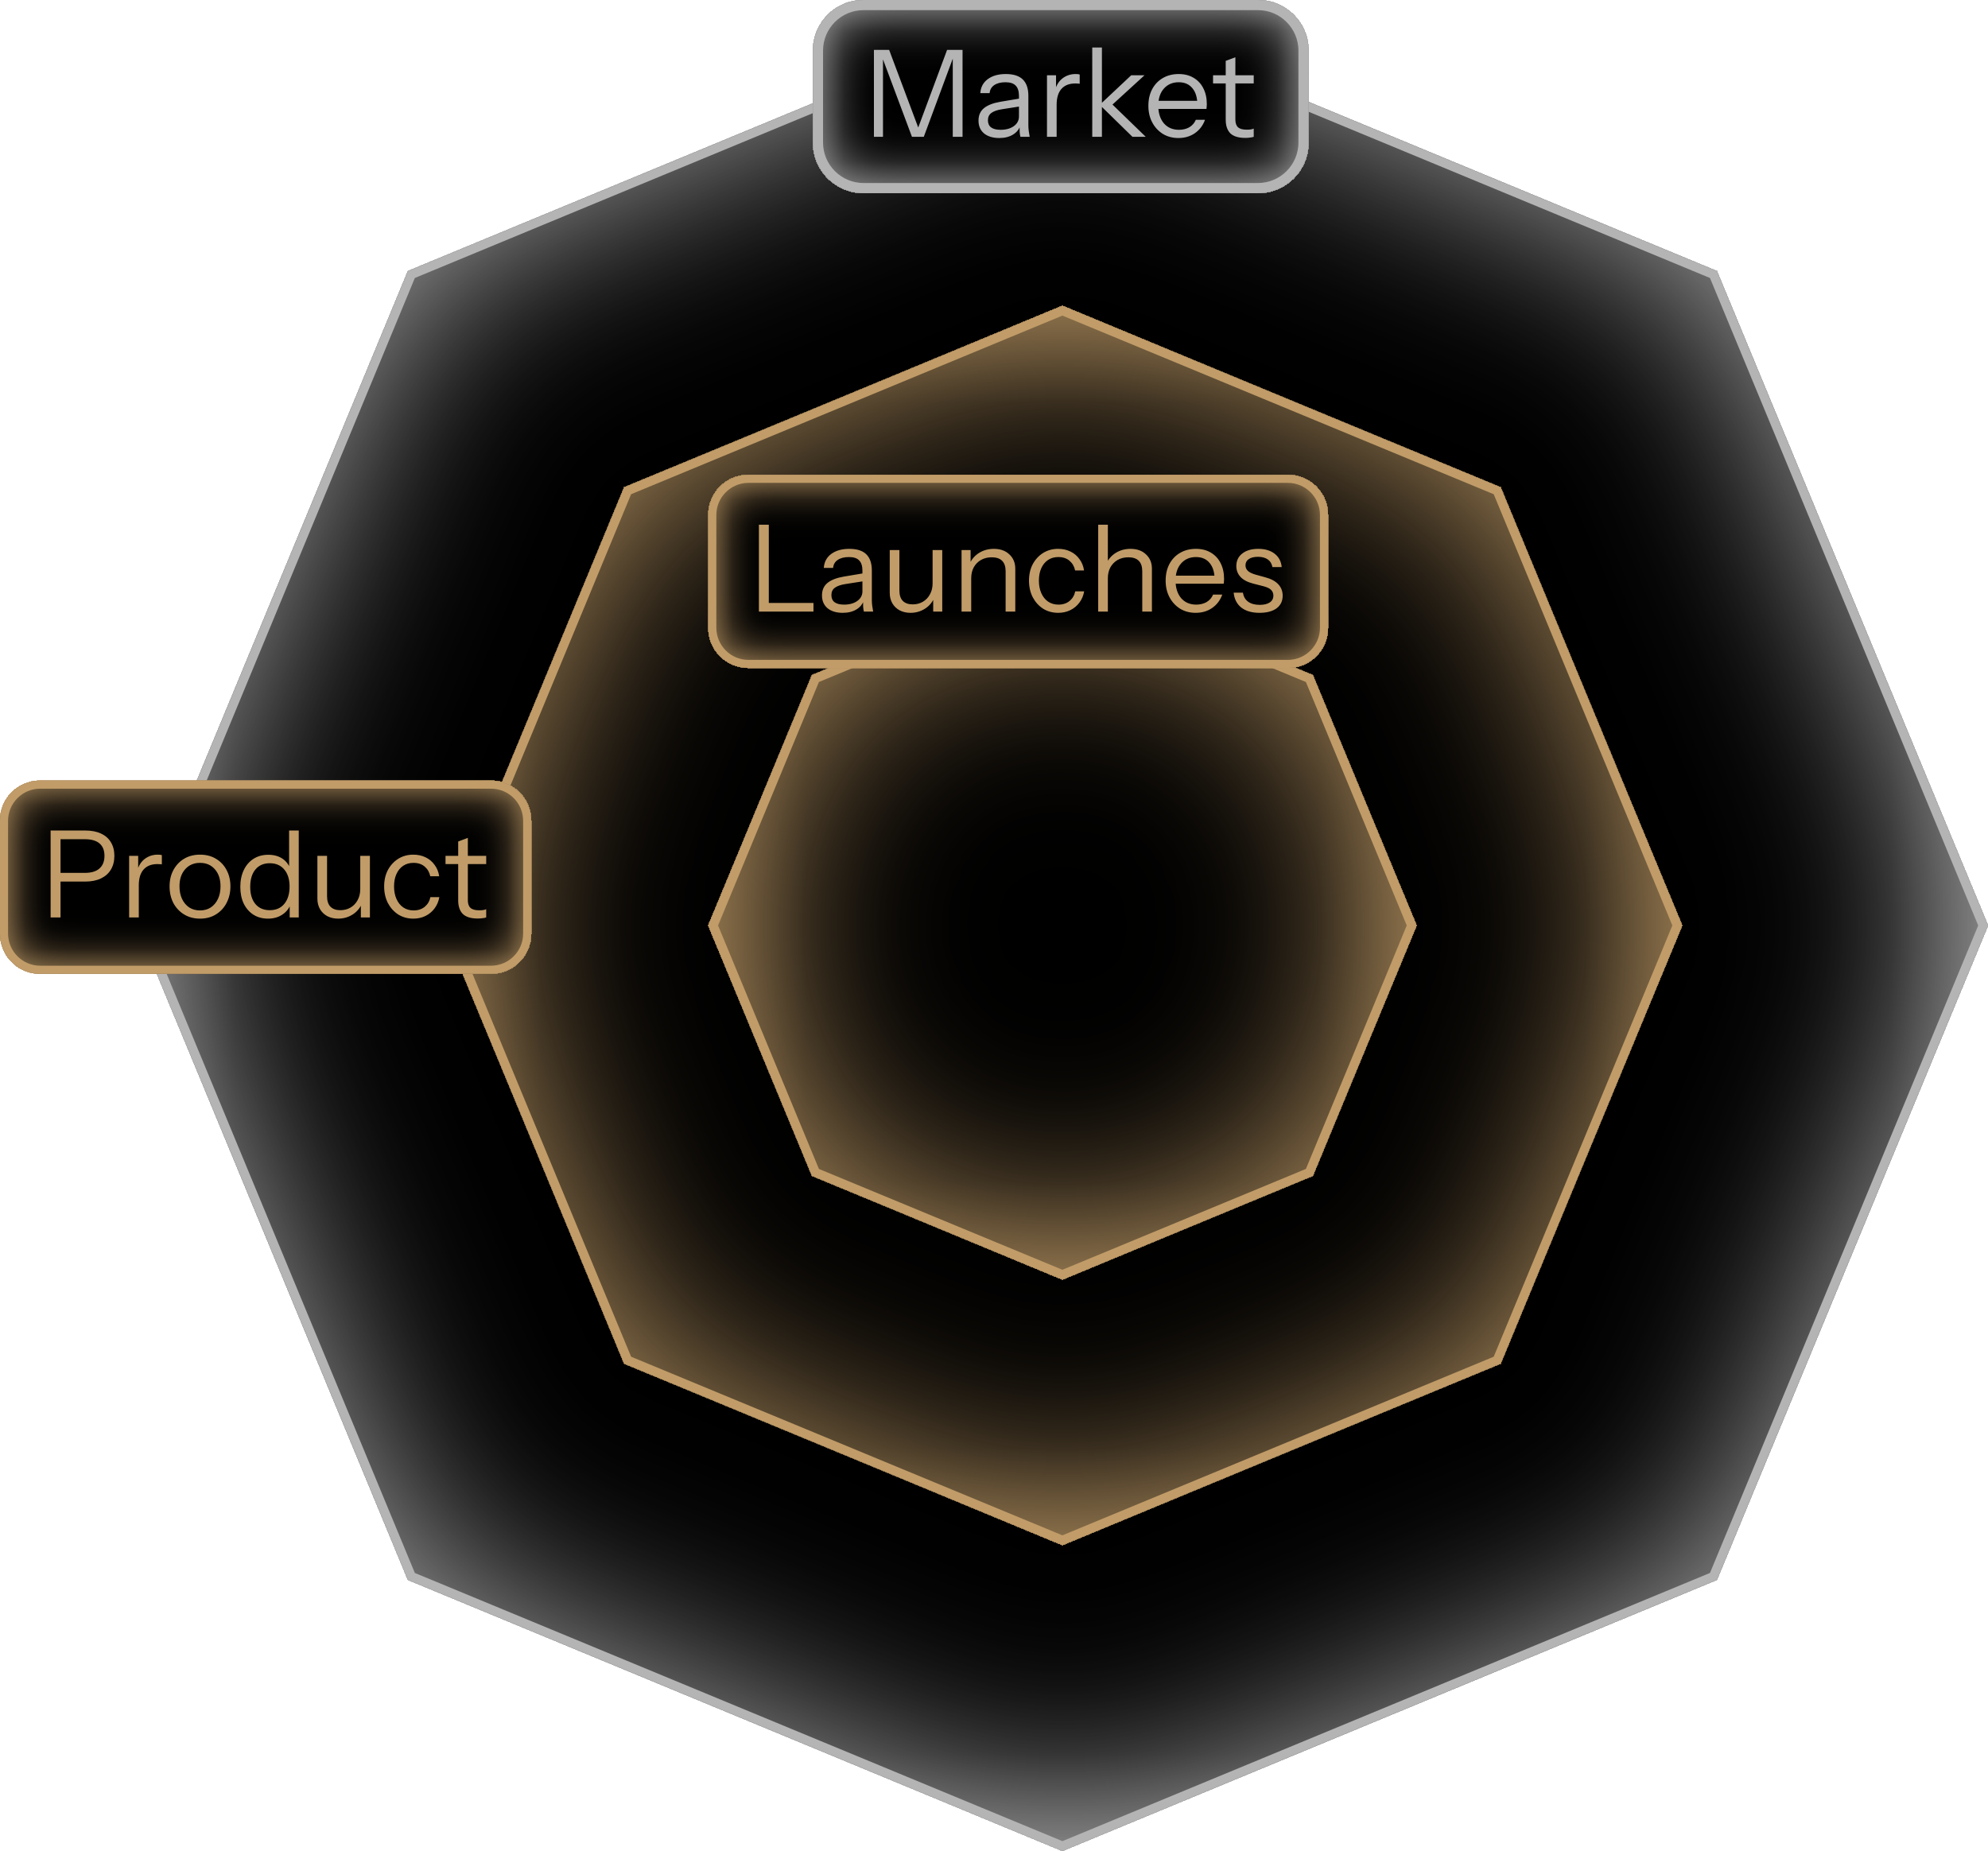
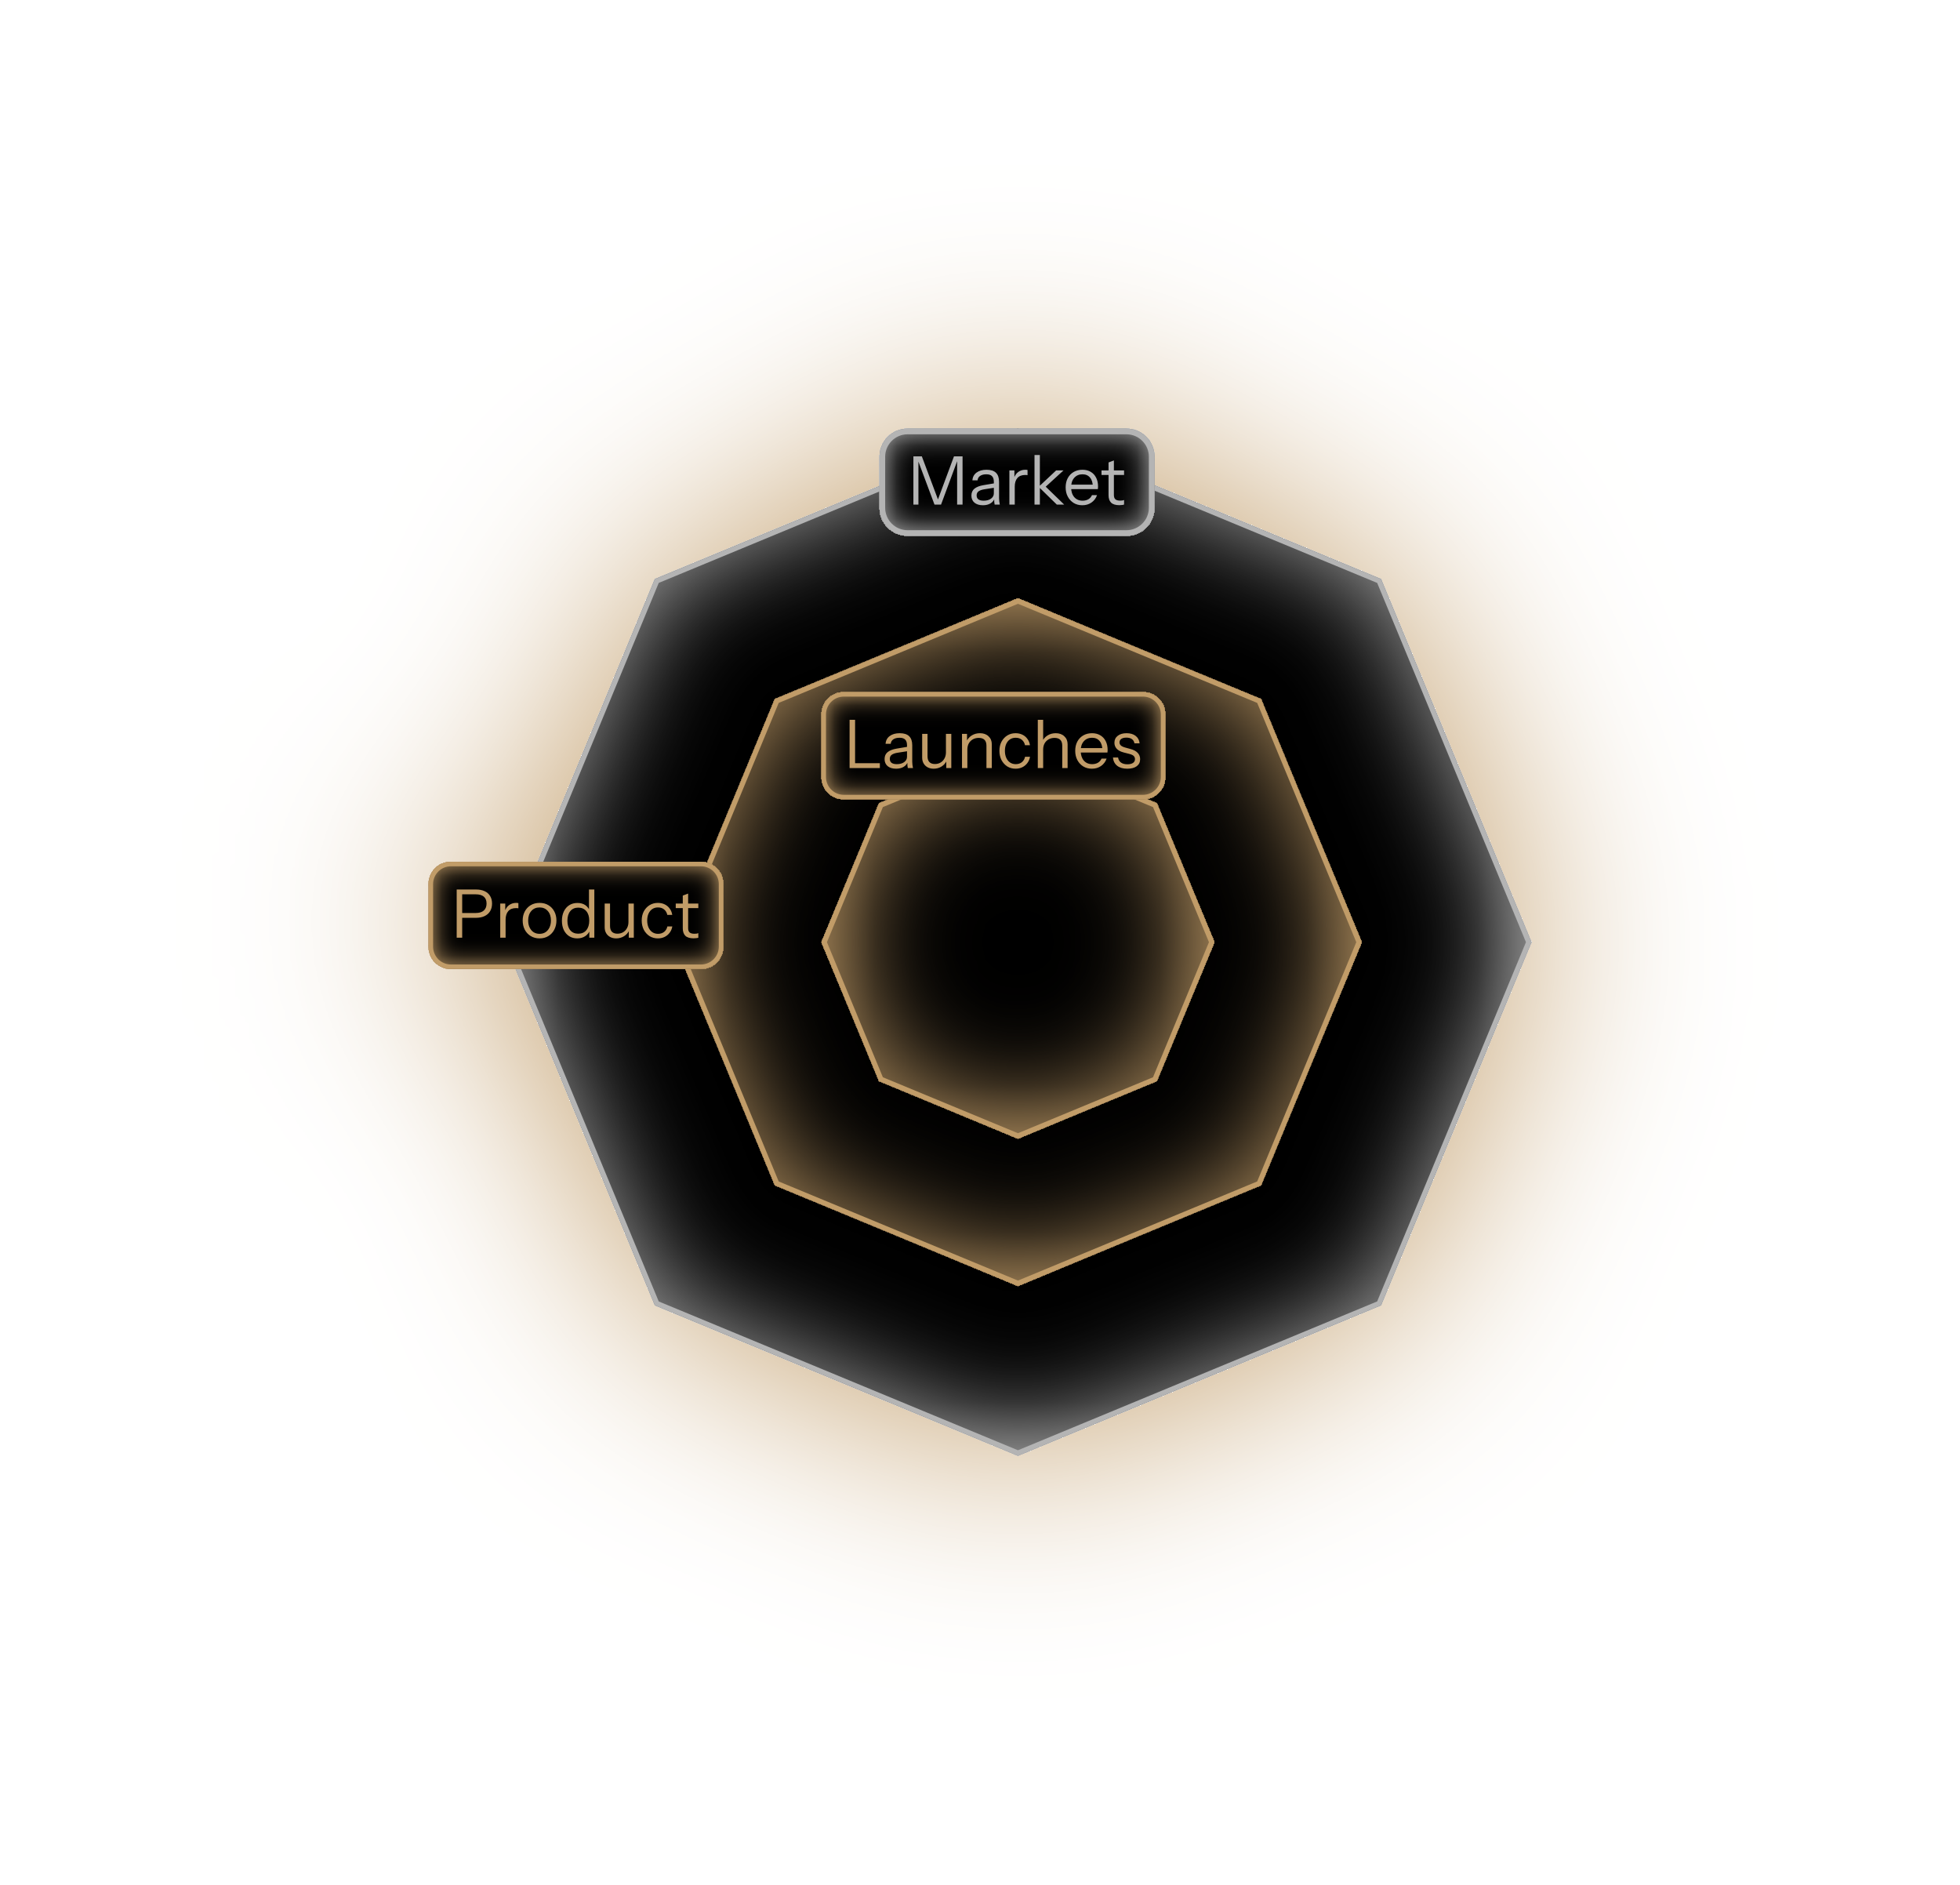
- <svg xmlns="http://www.w3.org/2000/svg" width="247" height="230" viewBox="0 0 247 230" fill="none">
-   <g filter="url(#filter0_i_64_372)">
-     <path d="M132 0L213.317 33.683L247 115L213.317 196.317L132 230L50.683 196.317L17 115L50.683 33.683L132 0Z" fill="black" />
-   </g>
-   <path d="M212.887 34.112L246.391 115L212.887 195.887L132 229.391L51.112 195.887L17.608 115L51.112 34.112L132 0.608L212.887 34.112Z" stroke="#B4B4B4" stroke-width="1.124" />
-   <g filter="url(#filter1_i_64_372)">
-     <path d="M132 38L186.447 60.553L209 115L186.447 169.447L132 192L77.553 169.447L55 115L77.553 60.553L132 38Z" fill="black" />
-   </g>
-   <path d="M186.017 60.982L208.391 115L186.017 169.017L132 191.391L77.982 169.017L55.608 115L77.982 60.982L132 38.608L186.017 60.982Z" stroke="#C19C68" stroke-width="1.124" />
-   <g filter="url(#filter2_i_64_372)">
-     <path d="M132 71L163.113 83.887L176 115L163.113 146.113L132 159L100.887 146.113L88 115L100.887 83.887L132 71Z" fill="black" />
-   </g>
-   <path d="M162.683 84.316L175.391 115L162.683 145.683L132 158.391L101.316 145.683L88.608 115L101.316 84.316L132 71.608L162.683 84.316Z" stroke="#C19C68" stroke-width="1.124" />
-   <g filter="url(#filter3_i_64_372)">
-     <path d="M101 6.292C101 2.817 103.817 0 107.292 0L156.292 0C159.766 0 162.583 2.817 162.583 6.292V17.708C162.583 21.183 159.766 24 156.292 24L107.292 24C103.817 24 101 21.183 101 17.708V6.292Z" fill="black" />
-     <path d="M107.292 0.629L156.292 0.629C159.419 0.629 161.954 3.165 161.954 6.292V17.708C161.954 20.835 159.419 23.371 156.292 23.371L107.292 23.371C104.165 23.371 101.629 20.835 101.629 17.708V6.292C101.629 3.165 104.165 0.629 107.292 0.629Z" stroke="#B4B4B4" stroke-width="1.258" />
-     <path d="M108.582 17V6.2H110.472L114.372 16.61H113.802L117.672 6.2H119.592V17H118.377V6.845H118.542L114.777 17H113.307L109.542 6.935H109.707V17H108.582ZM126.78 17C126.74 16.83 126.71 16.635 126.69 16.415C126.68 16.195 126.675 15.915 126.675 15.575H126.6V11.915C126.6 11.335 126.465 10.91 126.195 10.64C125.935 10.36 125.51 10.22 124.92 10.22C124.34 10.22 123.875 10.34 123.525 10.58C123.185 10.81 122.995 11.14 122.955 11.57H121.8C121.85 10.83 122.16 10.25 122.73 9.83C123.3 9.41 124.045 9.2 124.965 9.2C125.915 9.2 126.62 9.425 127.08 9.875C127.54 10.325 127.77 11 127.77 11.9V15.575C127.77 15.795 127.785 16.025 127.815 16.265C127.845 16.495 127.885 16.74 127.935 17H126.78ZM124.155 17.15C123.365 17.15 122.735 16.96 122.265 16.58C121.805 16.19 121.575 15.66 121.575 14.99C121.575 14.32 121.805 13.8 122.265 13.43C122.725 13.06 123.395 12.8 124.275 12.65L126.945 12.2V13.19L124.455 13.58C123.895 13.67 123.47 13.82 123.18 14.03C122.89 14.24 122.745 14.545 122.745 14.945C122.745 15.335 122.875 15.63 123.135 15.83C123.405 16.03 123.8 16.13 124.32 16.13C124.99 16.13 125.535 15.98 125.955 15.68C126.385 15.37 126.6 14.97 126.6 14.48L126.795 15.545C126.635 16.055 126.32 16.45 125.85 16.73C125.39 17.01 124.825 17.15 124.155 17.15ZM130.083 17V9.35H131.208V11.3H131.283V17H130.083ZM131.283 13.01L131.088 11.195C131.268 10.545 131.588 10.05 132.048 9.71C132.508 9.37 133.038 9.2 133.638 9.2C133.888 9.2 134.058 9.22 134.148 9.26V10.415C134.098 10.395 134.028 10.385 133.938 10.385C133.848 10.375 133.738 10.37 133.608 10.37C132.848 10.37 132.268 10.6 131.868 11.06C131.478 11.51 131.283 12.16 131.283 13.01ZM135.708 17V5.9H136.908V17H135.708ZM140.703 17L136.638 13.025L140.553 9.35H142.203L137.808 13.37L137.883 12.665L142.353 17H140.703ZM146.417 17.15C145.687 17.15 145.042 16.98 144.482 16.64C143.922 16.29 143.482 15.815 143.162 15.215C142.842 14.615 142.682 13.925 142.682 13.145C142.682 12.365 142.837 11.68 143.147 11.09C143.467 10.49 143.912 10.025 144.482 9.695C145.052 9.365 145.707 9.2 146.447 9.2C147.157 9.2 147.772 9.355 148.292 9.665C148.822 9.975 149.227 10.41 149.507 10.97C149.797 11.53 149.942 12.19 149.942 12.95C149.942 13.05 149.937 13.145 149.927 13.235C149.927 13.325 149.917 13.425 149.897 13.535L143.582 13.535V12.53L149.162 12.53L148.772 13.085C148.772 12.165 148.567 11.46 148.157 10.97C147.757 10.47 147.187 10.22 146.447 10.22C145.687 10.22 145.072 10.485 144.602 11.015C144.142 11.535 143.912 12.24 143.912 13.13C143.912 14.04 144.142 14.77 144.602 15.32C145.072 15.86 145.697 16.13 146.477 16.13C146.967 16.13 147.397 16.025 147.767 15.815C148.137 15.595 148.407 15.285 148.577 14.885H149.717C149.467 15.585 149.047 16.14 148.457 16.55C147.877 16.95 147.197 17.15 146.417 17.15ZM154.72 17.135C153.87 17.135 153.25 16.945 152.86 16.565C152.48 16.175 152.29 15.615 152.29 14.885V7.565L153.49 7.115V14.87C153.49 15.3 153.6 15.615 153.82 15.815C154.04 16.015 154.4 16.115 154.9 16.115C155.1 16.115 155.27 16.105 155.41 16.085C155.56 16.055 155.68 16.02 155.77 15.98V17C155.67 17.04 155.525 17.07 155.335 17.09C155.155 17.12 154.95 17.135 154.72 17.135ZM150.715 10.37V9.35L155.77 9.35V10.37L150.715 10.37Z" fill="#B4B4B4" />
-   </g>
-   <g filter="url(#filter4_i_64_372)">
-     <rect y="97" width="66" height="24" rx="5" fill="black" />
-     <rect x="0.5" y="97.5" width="65" height="23" rx="4.5" stroke="#C19C68" />
-     <path d="M6.29 114L6.29 103.2H10.58C11.35 103.2 12.005 103.325 12.545 103.575C13.085 103.825 13.495 104.185 13.775 104.655C14.065 105.125 14.21 105.69 14.21 106.35C14.21 107.01 14.065 107.58 13.775 108.06C13.495 108.53 13.085 108.895 12.545 109.155C12.005 109.415 11.35 109.545 10.58 109.545H7.19V108.465H10.535C11.335 108.465 11.94 108.285 12.35 107.925C12.77 107.555 12.98 107.03 12.98 106.35C12.98 105.67 12.775 105.155 12.365 104.805C11.955 104.455 11.345 104.28 10.535 104.28H7.52L7.52 114H6.29ZM16.044 114V106.35H17.169V108.3H17.244V114H16.044ZM17.244 110.01L17.049 108.195C17.229 107.545 17.549 107.05 18.009 106.71C18.469 106.37 18.999 106.2 19.599 106.2C19.849 106.2 20.019 106.22 20.109 106.26V107.415C20.059 107.395 19.989 107.385 19.899 107.385C19.809 107.375 19.699 107.37 19.569 107.37C18.809 107.37 18.229 107.6 17.829 108.06C17.439 108.51 17.244 109.16 17.244 110.01ZM24.849 114.15C24.099 114.15 23.439 113.975 22.869 113.625C22.299 113.275 21.854 112.8 21.534 112.2C21.224 111.59 21.069 110.905 21.069 110.145C21.069 109.375 21.229 108.695 21.549 108.105C21.869 107.515 22.309 107.05 22.869 106.71C23.439 106.37 24.099 106.2 24.849 106.2C25.609 106.2 26.269 106.37 26.829 106.71C27.399 107.05 27.839 107.515 28.149 108.105C28.469 108.695 28.629 109.375 28.629 110.145C28.629 110.905 28.469 111.59 28.149 112.2C27.839 112.8 27.399 113.275 26.829 113.625C26.269 113.975 25.609 114.15 24.849 114.15ZM24.849 113.13C25.369 113.13 25.819 113.005 26.199 112.755C26.579 112.495 26.874 112.14 27.084 111.69C27.294 111.24 27.399 110.72 27.399 110.13C27.399 109.25 27.164 108.545 26.694 108.015C26.234 107.485 25.619 107.22 24.849 107.22C24.089 107.22 23.474 107.485 23.004 108.015C22.534 108.545 22.299 109.25 22.299 110.13C22.299 110.72 22.404 111.24 22.614 111.69C22.824 112.14 23.119 112.495 23.499 112.755C23.889 113.005 24.339 113.13 24.849 113.13ZM35.993 114V112.215L36.144 112.26C35.953 112.84 35.603 113.3 35.093 113.64C34.593 113.98 33.993 114.15 33.294 114.15C32.603 114.15 31.998 113.985 31.479 113.655C30.968 113.325 30.569 112.865 30.279 112.275C29.998 111.685 29.858 110.995 29.858 110.205C29.858 109.405 30.003 108.705 30.294 108.105C30.584 107.505 30.988 107.04 31.509 106.71C32.029 106.38 32.639 106.215 33.339 106.215C34.059 106.215 34.663 106.39 35.154 106.74C35.644 107.09 35.978 107.585 36.158 108.225L35.919 108.255V103.2H37.118V114H35.993ZM33.519 113.1C34.288 113.1 34.889 112.84 35.319 112.32C35.758 111.79 35.978 111.07 35.978 110.16C35.978 109.27 35.758 108.565 35.319 108.045C34.879 107.525 34.279 107.265 33.519 107.265C32.758 107.265 32.163 107.525 31.733 108.045C31.303 108.565 31.088 109.285 31.088 110.205C31.088 111.105 31.303 111.815 31.733 112.335C32.163 112.845 32.758 113.1 33.519 113.1ZM42.015 114.15C41.515 114.15 41.07 114.05 40.68 113.85C40.29 113.64 39.985 113.35 39.765 112.98C39.545 112.6 39.435 112.165 39.435 111.675V106.35H40.635V111.36C40.635 111.94 40.775 112.375 41.055 112.665C41.345 112.955 41.755 113.1 42.285 113.1C42.765 113.1 43.19 112.99 43.56 112.77C43.93 112.55 44.22 112.245 44.43 111.855C44.65 111.455 44.76 111 44.76 110.49L44.955 112.305C44.705 112.875 44.315 113.325 43.785 113.655C43.255 113.985 42.665 114.15 42.015 114.15ZM44.835 114V112.2H44.76V106.35H45.96V114H44.835ZM51.359 114.15C50.659 114.15 50.034 113.98 49.484 113.64C48.944 113.29 48.514 112.815 48.194 112.215C47.884 111.605 47.729 110.915 47.729 110.145C47.729 109.375 47.884 108.695 48.194 108.105C48.514 107.515 48.944 107.05 49.484 106.71C50.034 106.37 50.654 106.2 51.344 106.2C51.914 106.2 52.424 106.31 52.874 106.53C53.334 106.75 53.709 107.065 53.999 107.475C54.299 107.875 54.489 108.345 54.569 108.885H53.459C53.359 108.395 53.129 107.995 52.769 107.685C52.409 107.375 51.944 107.22 51.374 107.22C50.884 107.22 50.459 107.34 50.099 107.58C49.739 107.82 49.459 108.16 49.259 108.6C49.059 109.04 48.959 109.555 48.959 110.145C48.959 110.735 49.059 111.255 49.259 111.705C49.459 112.155 49.739 112.505 50.099 112.755C50.469 113.005 50.899 113.13 51.389 113.13C51.939 113.13 52.399 112.98 52.769 112.68C53.139 112.37 53.374 111.97 53.474 111.48H54.584C54.494 112.01 54.294 112.48 53.984 112.89C53.684 113.29 53.309 113.6 52.859 113.82C52.409 114.04 51.909 114.15 51.359 114.15ZM59.358 114.135C58.508 114.135 57.888 113.945 57.498 113.565C57.118 113.175 56.928 112.615 56.928 111.885V104.565L58.128 104.115V111.87C58.128 112.3 58.238 112.615 58.458 112.815C58.678 113.015 59.038 113.115 59.538 113.115C59.738 113.115 59.908 113.105 60.048 113.085C60.198 113.055 60.318 113.02 60.408 112.98V114C60.308 114.04 60.163 114.07 59.973 114.09C59.793 114.12 59.588 114.135 59.358 114.135ZM55.353 107.37V106.35H60.408V107.37H55.353Z" fill="#C19C68" />
-   </g>
-   <g filter="url(#filter5_i_64_372)">
-     <rect x="88" y="59" width="77" height="24" rx="5" fill="black" />
-     <rect x="88.5" y="59.5" width="76" height="23" rx="4.5" stroke="#C19C68" />
-     <path d="M94.29 76V65.2H95.52V76H94.29ZM94.92 76V74.92H101.07V76H94.92ZM107.333 76C107.293 75.83 107.263 75.635 107.243 75.415C107.233 75.195 107.228 74.915 107.228 74.575H107.153V70.915C107.153 70.335 107.018 69.91 106.748 69.64C106.488 69.36 106.063 69.22 105.473 69.22C104.893 69.22 104.428 69.34 104.078 69.58C103.738 69.81 103.548 70.14 103.508 70.57H102.353C102.403 69.83 102.713 69.25 103.283 68.83C103.853 68.41 104.598 68.2 105.518 68.2C106.468 68.2 107.173 68.425 107.633 68.875C108.093 69.325 108.323 70 108.323 70.9V74.575C108.323 74.795 108.338 75.025 108.368 75.265C108.398 75.495 108.438 75.74 108.488 76H107.333ZM104.708 76.15C103.918 76.15 103.288 75.96 102.818 75.58C102.358 75.19 102.128 74.66 102.128 73.99C102.128 73.32 102.358 72.8 102.818 72.43C103.278 72.06 103.948 71.8 104.828 71.65L107.498 71.2V72.19L105.008 72.58C104.448 72.67 104.023 72.82 103.733 73.03C103.443 73.24 103.298 73.545 103.298 73.945C103.298 74.335 103.428 74.63 103.688 74.83C103.958 75.03 104.353 75.13 104.873 75.13C105.543 75.13 106.088 74.98 106.508 74.68C106.938 74.37 107.153 73.97 107.153 73.48L107.348 74.545C107.188 75.055 106.873 75.45 106.403 75.73C105.943 76.01 105.378 76.15 104.708 76.15ZM113.126 76.15C112.626 76.15 112.181 76.05 111.791 75.85C111.401 75.64 111.096 75.35 110.876 74.98C110.656 74.6 110.546 74.165 110.546 73.675V68.35H111.746V73.36C111.746 73.94 111.886 74.375 112.166 74.665C112.456 74.955 112.866 75.1 113.396 75.1C113.876 75.1 114.301 74.99 114.671 74.77C115.041 74.55 115.331 74.245 115.541 73.855C115.761 73.455 115.871 73 115.871 72.49L116.066 74.305C115.816 74.875 115.426 75.325 114.896 75.655C114.366 75.985 113.776 76.15 113.126 76.15ZM115.946 76V74.2H115.871V68.35H117.071V76H115.946ZM119.469 76V68.35H120.594V70.15H120.669V76H119.469ZM124.944 76V70.99C124.944 70.41 124.799 69.975 124.509 69.685C124.219 69.395 123.789 69.25 123.219 69.25C122.719 69.25 122.274 69.36 121.884 69.58C121.504 69.8 121.204 70.105 120.984 70.495C120.774 70.885 120.669 71.34 120.669 71.86L120.474 70.045C120.734 69.475 121.129 69.025 121.659 68.695C122.199 68.365 122.809 68.2 123.489 68.2C124.289 68.2 124.929 68.43 125.409 68.89C125.899 69.34 126.144 69.935 126.144 70.675V76H124.944ZM131.478 76.15C130.778 76.15 130.153 75.98 129.603 75.64C129.063 75.29 128.633 74.815 128.313 74.215C128.003 73.605 127.848 72.915 127.848 72.145C127.848 71.375 128.003 70.695 128.313 70.105C128.633 69.515 129.063 69.05 129.603 68.71C130.153 68.37 130.773 68.2 131.463 68.2C132.033 68.2 132.543 68.31 132.993 68.53C133.453 68.75 133.828 69.065 134.118 69.475C134.418 69.875 134.608 70.345 134.688 70.885H133.578C133.478 70.395 133.248 69.995 132.888 69.685C132.528 69.375 132.063 69.22 131.493 69.22C131.003 69.22 130.578 69.34 130.218 69.58C129.858 69.82 129.578 70.16 129.378 70.6C129.178 71.04 129.078 71.555 129.078 72.145C129.078 72.735 129.178 73.255 129.378 73.705C129.578 74.155 129.858 74.505 130.218 74.755C130.588 75.005 131.018 75.13 131.508 75.13C132.058 75.13 132.518 74.98 132.888 74.68C133.258 74.37 133.493 73.97 133.593 73.48H134.703C134.613 74.01 134.413 74.48 134.103 74.89C133.803 75.29 133.428 75.6 132.978 75.82C132.528 76.04 132.028 76.15 131.478 76.15ZM136.446 76V65.2H137.646V76H136.446ZM141.921 76V70.99C141.921 70.41 141.776 69.975 141.486 69.685C141.196 69.395 140.766 69.25 140.196 69.25C139.696 69.25 139.251 69.36 138.861 69.58C138.481 69.8 138.181 70.105 137.961 70.495C137.751 70.885 137.646 71.34 137.646 71.86L137.451 70.045C137.711 69.475 138.106 69.025 138.636 68.695C139.176 68.365 139.786 68.2 140.466 68.2C141.266 68.2 141.906 68.43 142.386 68.89C142.876 69.34 143.121 69.935 143.121 70.675V76H141.921ZM148.561 76.15C147.831 76.15 147.186 75.98 146.626 75.64C146.066 75.29 145.626 74.815 145.306 74.215C144.986 73.615 144.826 72.925 144.826 72.145C144.826 71.365 144.981 70.68 145.291 70.09C145.611 69.49 146.056 69.025 146.626 68.695C147.196 68.365 147.851 68.2 148.591 68.2C149.301 68.2 149.916 68.355 150.436 68.665C150.966 68.975 151.371 69.41 151.651 69.97C151.941 70.53 152.086 71.19 152.086 71.95C152.086 72.05 152.081 72.145 152.071 72.235C152.071 72.325 152.061 72.425 152.041 72.535H145.726V71.53H151.306L150.916 72.085C150.916 71.165 150.711 70.46 150.301 69.97C149.901 69.47 149.331 69.22 148.591 69.22C147.831 69.22 147.216 69.485 146.746 70.015C146.286 70.535 146.056 71.24 146.056 72.13C146.056 73.04 146.286 73.77 146.746 74.32C147.216 74.86 147.841 75.13 148.621 75.13C149.111 75.13 149.541 75.025 149.911 74.815C150.281 74.595 150.551 74.285 150.721 73.885H151.861C151.611 74.585 151.191 75.14 150.601 75.55C150.021 75.95 149.341 76.15 148.561 76.15ZM156.487 76.15C155.547 76.15 154.797 75.935 154.237 75.505C153.677 75.065 153.357 74.445 153.277 73.645H154.432C154.502 74.135 154.717 74.51 155.077 74.77C155.437 75.03 155.917 75.16 156.517 75.16C157.047 75.16 157.462 75.06 157.762 74.86C158.062 74.66 158.212 74.375 158.212 74.005C158.212 73.745 158.127 73.52 157.957 73.33C157.787 73.13 157.447 72.965 156.937 72.835L155.707 72.52C155.007 72.34 154.482 72.065 154.132 71.695C153.782 71.315 153.607 70.865 153.607 70.345C153.607 69.685 153.852 69.165 154.342 68.785C154.832 68.395 155.497 68.2 156.337 68.2C157.167 68.2 157.842 68.4 158.362 68.8C158.882 69.2 159.177 69.755 159.247 70.465H158.092C158.022 70.055 157.832 69.74 157.522 69.52C157.212 69.3 156.802 69.19 156.292 69.19C155.802 69.19 155.422 69.285 155.152 69.475C154.882 69.655 154.747 69.915 154.747 70.255C154.747 70.515 154.842 70.74 155.032 70.93C155.232 71.12 155.562 71.28 156.022 71.41L157.222 71.74C157.932 71.93 158.467 72.22 158.827 72.61C159.187 73 159.367 73.47 159.367 74.02C159.367 74.69 159.112 75.215 158.602 75.595C158.092 75.965 157.387 76.15 156.487 76.15Z" fill="#C19C68" />
+ <svg xmlns="http://www.w3.org/2000/svg" width="439" height="422" viewBox="-96 -96 439 422" fill="none">
+   <g filter="url(#oc_glow_6)">
+     <g filter="url(#filter0_i_64_372)">
+       <path d="M132 0L213.317 33.683L247 115L213.317 196.317L132 230L50.683 196.317L17 115L50.683 33.683L132 0Z" fill="black" />
+     </g>
+     <path d="M212.887 34.112L246.391 115L212.887 195.887L132 229.391L51.112 195.887L17.608 115L51.112 34.112L132 0.608L212.887 34.112Z" stroke="#B4B4B4" stroke-width="1.124" />
+     <g filter="url(#filter1_i_64_372)">
+       <path d="M132 38L186.447 60.553L209 115L186.447 169.447L132 192L77.553 169.447L55 115L77.553 60.553L132 38Z" fill="black" />
+     </g>
+     <path d="M186.017 60.982L208.391 115L186.017 169.017L132 191.391L77.982 169.017L55.608 115L77.982 60.982L132 38.608L186.017 60.982Z" stroke="#C19C68" stroke-width="1.124" />
+     <g filter="url(#filter2_i_64_372)">
+       <path d="M132 71L163.113 83.887L176 115L163.113 146.113L132 159L100.887 146.113L88 115L100.887 83.887L132 71Z" fill="black" />
+     </g>
+     <path d="M162.683 84.316L175.391 115L162.683 145.683L132 158.391L101.316 145.683L88.608 115L101.316 84.316L132 71.608L162.683 84.316Z" stroke="#C19C68" stroke-width="1.124" />
+     <g filter="url(#filter3_i_64_372)">
+       <path d="M101 6.292C101 2.817 103.817 0 107.292 0L156.292 0C159.766 0 162.583 2.817 162.583 6.292V17.708C162.583 21.183 159.766 24 156.292 24L107.292 24C103.817 24 101 21.183 101 17.708V6.292Z" fill="black" />
+       <path d="M107.292 0.629L156.292 0.629C159.419 0.629 161.954 3.165 161.954 6.292V17.708C161.954 20.835 159.419 23.371 156.292 23.371L107.292 23.371C104.165 23.371 101.629 20.835 101.629 17.708V6.292C101.629 3.165 104.165 0.629 107.292 0.629Z" stroke="#B4B4B4" stroke-width="1.258" />
+       <path d="M108.582 17V6.2H110.472L114.372 16.61H113.802L117.672 6.2H119.592V17H118.377V6.845H118.542L114.777 17H113.307L109.542 6.935H109.707V17H108.582ZM126.78 17C126.74 16.83 126.71 16.635 126.69 16.415C126.68 16.195 126.675 15.915 126.675 15.575H126.6V11.915C126.6 11.335 126.465 10.91 126.195 10.64C125.935 10.36 125.51 10.22 124.92 10.22C124.34 10.22 123.875 10.34 123.525 10.58C123.185 10.81 122.995 11.14 122.955 11.57H121.8C121.85 10.83 122.16 10.25 122.73 9.83C123.3 9.41 124.045 9.2 124.965 9.2C125.915 9.2 126.62 9.425 127.08 9.875C127.54 10.325 127.77 11 127.77 11.9V15.575C127.77 15.795 127.785 16.025 127.815 16.265C127.845 16.495 127.885 16.74 127.935 17H126.78ZM124.155 17.15C123.365 17.15 122.735 16.96 122.265 16.58C121.805 16.19 121.575 15.66 121.575 14.99C121.575 14.32 121.805 13.8 122.265 13.43C122.725 13.06 123.395 12.8 124.275 12.65L126.945 12.2V13.19L124.455 13.58C123.895 13.67 123.47 13.82 123.18 14.03C122.89 14.24 122.745 14.545 122.745 14.945C122.745 15.335 122.875 15.63 123.135 15.83C123.405 16.03 123.8 16.13 124.32 16.13C124.99 16.13 125.535 15.98 125.955 15.68C126.385 15.37 126.6 14.97 126.6 14.48L126.795 15.545C126.635 16.055 126.32 16.45 125.85 16.73C125.39 17.01 124.825 17.15 124.155 17.15ZM130.083 17V9.35H131.208V11.3H131.283V17H130.083ZM131.283 13.01L131.088 11.195C131.268 10.545 131.588 10.05 132.048 9.71C132.508 9.37 133.038 9.2 133.638 9.2C133.888 9.2 134.058 9.22 134.148 9.26V10.415C134.098 10.395 134.028 10.385 133.938 10.385C133.848 10.375 133.738 10.37 133.608 10.37C132.848 10.37 132.268 10.6 131.868 11.06C131.478 11.51 131.283 12.16 131.283 13.01ZM135.708 17V5.9H136.908V17H135.708ZM140.703 17L136.638 13.025L140.553 9.35H142.203L137.808 13.37L137.883 12.665L142.353 17H140.703ZM146.417 17.15C145.687 17.15 145.042 16.98 144.482 16.64C143.922 16.29 143.482 15.815 143.162 15.215C142.842 14.615 142.682 13.925 142.682 13.145C142.682 12.365 142.837 11.68 143.147 11.09C143.467 10.49 143.912 10.025 144.482 9.695C145.052 9.365 145.707 9.2 146.447 9.2C147.157 9.2 147.772 9.355 148.292 9.665C148.822 9.975 149.227 10.41 149.507 10.97C149.797 11.53 149.942 12.19 149.942 12.95C149.942 13.05 149.937 13.145 149.927 13.235C149.927 13.325 149.917 13.425 149.897 13.535L143.582 13.535V12.53L149.162 12.53L148.772 13.085C148.772 12.165 148.567 11.46 148.157 10.97C147.757 10.47 147.187 10.22 146.447 10.22C145.687 10.22 145.072 10.485 144.602 11.015C144.142 11.535 143.912 12.24 143.912 13.13C143.912 14.04 144.142 14.77 144.602 15.32C145.072 15.86 145.697 16.13 146.477 16.13C146.967 16.13 147.397 16.025 147.767 15.815C148.137 15.595 148.407 15.285 148.577 14.885H149.717C149.467 15.585 149.047 16.14 148.457 16.55C147.877 16.95 147.197 17.15 146.417 17.15ZM154.72 17.135C153.87 17.135 153.25 16.945 152.86 16.565C152.48 16.175 152.29 15.615 152.29 14.885V7.565L153.49 7.115V14.87C153.49 15.3 153.6 15.615 153.82 15.815C154.04 16.015 154.4 16.115 154.9 16.115C155.1 16.115 155.27 16.105 155.41 16.085C155.56 16.055 155.68 16.02 155.77 15.98V17C155.67 17.04 155.525 17.07 155.335 17.09C155.155 17.12 154.95 17.135 154.72 17.135ZM150.715 10.37V9.35L155.77 9.35V10.37L150.715 10.37Z" fill="#B4B4B4" />
+     </g>
+     <g filter="url(#filter4_i_64_372)">
+       <rect y="97" width="66" height="24" rx="5" fill="black" />
+       <rect x="0.5" y="97.5" width="65" height="23" rx="4.5" stroke="#C19C68" />
+       <path d="M6.29 114L6.29 103.2H10.58C11.35 103.2 12.005 103.325 12.545 103.575C13.085 103.825 13.495 104.185 13.775 104.655C14.065 105.125 14.21 105.69 14.21 106.35C14.21 107.01 14.065 107.58 13.775 108.06C13.495 108.53 13.085 108.895 12.545 109.155C12.005 109.415 11.35 109.545 10.58 109.545H7.19V108.465H10.535C11.335 108.465 11.94 108.285 12.35 107.925C12.77 107.555 12.98 107.03 12.98 106.35C12.98 105.67 12.775 105.155 12.365 104.805C11.955 104.455 11.345 104.28 10.535 104.28H7.52L7.52 114H6.29ZM16.044 114V106.35H17.169V108.3H17.244V114H16.044ZM17.244 110.01L17.049 108.195C17.229 107.545 17.549 107.05 18.009 106.71C18.469 106.37 18.999 106.2 19.599 106.2C19.849 106.2 20.019 106.22 20.109 106.26V107.415C20.059 107.395 19.989 107.385 19.899 107.385C19.809 107.375 19.699 107.37 19.569 107.37C18.809 107.37 18.229 107.6 17.829 108.06C17.439 108.51 17.244 109.16 17.244 110.01ZM24.849 114.15C24.099 114.15 23.439 113.975 22.869 113.625C22.299 113.275 21.854 112.8 21.534 112.2C21.224 111.59 21.069 110.905 21.069 110.145C21.069 109.375 21.229 108.695 21.549 108.105C21.869 107.515 22.309 107.05 22.869 106.71C23.439 106.37 24.099 106.2 24.849 106.2C25.609 106.2 26.269 106.37 26.829 106.71C27.399 107.05 27.839 107.515 28.149 108.105C28.469 108.695 28.629 109.375 28.629 110.145C28.629 110.905 28.469 111.59 28.149 112.2C27.839 112.8 27.399 113.275 26.829 113.625C26.269 113.975 25.609 114.15 24.849 114.15ZM24.849 113.13C25.369 113.13 25.819 113.005 26.199 112.755C26.579 112.495 26.874 112.14 27.084 111.69C27.294 111.24 27.399 110.72 27.399 110.13C27.399 109.25 27.164 108.545 26.694 108.015C26.234 107.485 25.619 107.22 24.849 107.22C24.089 107.22 23.474 107.485 23.004 108.015C22.534 108.545 22.299 109.25 22.299 110.13C22.299 110.72 22.404 111.24 22.614 111.69C22.824 112.14 23.119 112.495 23.499 112.755C23.889 113.005 24.339 113.13 24.849 113.13ZM35.993 114V112.215L36.144 112.26C35.953 112.84 35.603 113.3 35.093 113.64C34.593 113.98 33.993 114.15 33.294 114.15C32.603 114.15 31.998 113.985 31.479 113.655C30.968 113.325 30.569 112.865 30.279 112.275C29.998 111.685 29.858 110.995 29.858 110.205C29.858 109.405 30.003 108.705 30.294 108.105C30.584 107.505 30.988 107.04 31.509 106.71C32.029 106.38 32.639 106.215 33.339 106.215C34.059 106.215 34.663 106.39 35.154 106.74C35.644 107.09 35.978 107.585 36.158 108.225L35.919 108.255V103.2H37.118V114H35.993ZM33.519 113.1C34.288 113.1 34.889 112.84 35.319 112.32C35.758 111.79 35.978 111.07 35.978 110.16C35.978 109.27 35.758 108.565 35.319 108.045C34.879 107.525 34.279 107.265 33.519 107.265C32.758 107.265 32.163 107.525 31.733 108.045C31.303 108.565 31.088 109.285 31.088 110.205C31.088 111.105 31.303 111.815 31.733 112.335C32.163 112.845 32.758 113.1 33.519 113.1ZM42.015 114.15C41.515 114.15 41.07 114.05 40.68 113.85C40.29 113.64 39.985 113.35 39.765 112.98C39.545 112.6 39.435 112.165 39.435 111.675V106.35H40.635V111.36C40.635 111.94 40.775 112.375 41.055 112.665C41.345 112.955 41.755 113.1 42.285 113.1C42.765 113.1 43.19 112.99 43.56 112.77C43.93 112.55 44.22 112.245 44.43 111.855C44.65 111.455 44.76 111 44.76 110.49L44.955 112.305C44.705 112.875 44.315 113.325 43.785 113.655C43.255 113.985 42.665 114.15 42.015 114.15ZM44.835 114V112.2H44.76V106.35H45.96V114H44.835ZM51.359 114.15C50.659 114.15 50.034 113.98 49.484 113.64C48.944 113.29 48.514 112.815 48.194 112.215C47.884 111.605 47.729 110.915 47.729 110.145C47.729 109.375 47.884 108.695 48.194 108.105C48.514 107.515 48.944 107.05 49.484 106.71C50.034 106.37 50.654 106.2 51.344 106.2C51.914 106.2 52.424 106.31 52.874 106.53C53.334 106.75 53.709 107.065 53.999 107.475C54.299 107.875 54.489 108.345 54.569 108.885H53.459C53.359 108.395 53.129 107.995 52.769 107.685C52.409 107.375 51.944 107.22 51.374 107.22C50.884 107.22 50.459 107.34 50.099 107.58C49.739 107.82 49.459 108.16 49.259 108.6C49.059 109.04 48.959 109.555 48.959 110.145C48.959 110.735 49.059 111.255 49.259 111.705C49.459 112.155 49.739 112.505 50.099 112.755C50.469 113.005 50.899 113.13 51.389 113.13C51.939 113.13 52.399 112.98 52.769 112.68C53.139 112.37 53.374 111.97 53.474 111.48H54.584C54.494 112.01 54.294 112.48 53.984 112.89C53.684 113.29 53.309 113.6 52.859 113.82C52.409 114.04 51.909 114.15 51.359 114.15ZM59.358 114.135C58.508 114.135 57.888 113.945 57.498 113.565C57.118 113.175 56.928 112.615 56.928 111.885V104.565L58.128 104.115V111.87C58.128 112.3 58.238 112.615 58.458 112.815C58.678 113.015 59.038 113.115 59.538 113.115C59.738 113.115 59.908 113.105 60.048 113.085C60.198 113.055 60.318 113.02 60.408 112.98V114C60.308 114.04 60.163 114.07 59.973 114.09C59.793 114.12 59.588 114.135 59.358 114.135ZM55.353 107.37V106.35H60.408V107.37H55.353Z" fill="#C19C68" />
+     </g>
+     <g filter="url(#filter5_i_64_372)">
+       <rect x="88" y="59" width="77" height="24" rx="5" fill="black" />
+       <rect x="88.5" y="59.5" width="76" height="23" rx="4.5" stroke="#C19C68" />
+       <path d="M94.29 76V65.2H95.52V76H94.29ZM94.92 76V74.92H101.07V76H94.92ZM107.333 76C107.293 75.83 107.263 75.635 107.243 75.415C107.233 75.195 107.228 74.915 107.228 74.575H107.153V70.915C107.153 70.335 107.018 69.91 106.748 69.64C106.488 69.36 106.063 69.22 105.473 69.22C104.893 69.22 104.428 69.34 104.078 69.58C103.738 69.81 103.548 70.14 103.508 70.57H102.353C102.403 69.83 102.713 69.25 103.283 68.83C103.853 68.41 104.598 68.2 105.518 68.2C106.468 68.2 107.173 68.425 107.633 68.875C108.093 69.325 108.323 70 108.323 70.9V74.575C108.323 74.795 108.338 75.025 108.368 75.265C108.398 75.495 108.438 75.74 108.488 76H107.333ZM104.708 76.15C103.918 76.15 103.288 75.96 102.818 75.58C102.358 75.19 102.128 74.66 102.128 73.99C102.128 73.32 102.358 72.8 102.818 72.43C103.278 72.06 103.948 71.8 104.828 71.65L107.498 71.2V72.19L105.008 72.58C104.448 72.67 104.023 72.82 103.733 73.03C103.443 73.24 103.298 73.545 103.298 73.945C103.298 74.335 103.428 74.63 103.688 74.83C103.958 75.03 104.353 75.13 104.873 75.13C105.543 75.13 106.088 74.98 106.508 74.68C106.938 74.37 107.153 73.97 107.153 73.48L107.348 74.545C107.188 75.055 106.873 75.45 106.403 75.73C105.943 76.01 105.378 76.15 104.708 76.15ZM113.126 76.15C112.626 76.15 112.181 76.05 111.791 75.85C111.401 75.64 111.096 75.35 110.876 74.98C110.656 74.6 110.546 74.165 110.546 73.675V68.35H111.746V73.36C111.746 73.94 111.886 74.375 112.166 74.665C112.456 74.955 112.866 75.1 113.396 75.1C113.876 75.1 114.301 74.99 114.671 74.77C115.041 74.55 115.331 74.245 115.541 73.855C115.761 73.455 115.871 73 115.871 72.49L116.066 74.305C115.816 74.875 115.426 75.325 114.896 75.655C114.366 75.985 113.776 76.15 113.126 76.15ZM115.946 76V74.2H115.871V68.35H117.071V76H115.946ZM119.469 76V68.35H120.594V70.15H120.669V76H119.469ZM124.944 76V70.99C124.944 70.41 124.799 69.975 124.509 69.685C124.219 69.395 123.789 69.25 123.219 69.25C122.719 69.25 122.274 69.36 121.884 69.58C121.504 69.8 121.204 70.105 120.984 70.495C120.774 70.885 120.669 71.34 120.669 71.86L120.474 70.045C120.734 69.475 121.129 69.025 121.659 68.695C122.199 68.365 122.809 68.2 123.489 68.2C124.289 68.2 124.929 68.43 125.409 68.89C125.899 69.34 126.144 69.935 126.144 70.675V76H124.944ZM131.478 76.15C130.778 76.15 130.153 75.98 129.603 75.64C129.063 75.29 128.633 74.815 128.313 74.215C128.003 73.605 127.848 72.915 127.848 72.145C127.848 71.375 128.003 70.695 128.313 70.105C128.633 69.515 129.063 69.05 129.603 68.71C130.153 68.37 130.773 68.2 131.463 68.2C132.033 68.2 132.543 68.31 132.993 68.53C133.453 68.75 133.828 69.065 134.118 69.475C134.418 69.875 134.608 70.345 134.688 70.885H133.578C133.478 70.395 133.248 69.995 132.888 69.685C132.528 69.375 132.063 69.22 131.493 69.22C131.003 69.22 130.578 69.34 130.218 69.58C129.858 69.82 129.578 70.16 129.378 70.6C129.178 71.04 129.078 71.555 129.078 72.145C129.078 72.735 129.178 73.255 129.378 73.705C129.578 74.155 129.858 74.505 130.218 74.755C130.588 75.005 131.018 75.13 131.508 75.13C132.058 75.13 132.518 74.98 132.888 74.68C133.258 74.37 133.493 73.97 133.593 73.48H134.703C134.613 74.01 134.413 74.48 134.103 74.89C133.803 75.29 133.428 75.6 132.978 75.82C132.528 76.04 132.028 76.15 131.478 76.15ZM136.446 76V65.2H137.646V76H136.446ZM141.921 76V70.99C141.921 70.41 141.776 69.975 141.486 69.685C141.196 69.395 140.766 69.25 140.196 69.25C139.696 69.25 139.251 69.36 138.861 69.58C138.481 69.8 138.181 70.105 137.961 70.495C137.751 70.885 137.646 71.34 137.646 71.86L137.451 70.045C137.711 69.475 138.106 69.025 138.636 68.695C139.176 68.365 139.786 68.2 140.466 68.2C141.266 68.2 141.906 68.43 142.386 68.89C142.876 69.34 143.121 69.935 143.121 70.675V76H141.921ZM148.561 76.15C147.831 76.15 147.186 75.98 146.626 75.64C146.066 75.29 145.626 74.815 145.306 74.215C144.986 73.615 144.826 72.925 144.826 72.145C144.826 71.365 144.981 70.68 145.291 70.09C145.611 69.49 146.056 69.025 146.626 68.695C147.196 68.365 147.851 68.2 148.591 68.2C149.301 68.2 149.916 68.355 150.436 68.665C150.966 68.975 151.371 69.41 151.651 69.97C151.941 70.53 152.086 71.19 152.086 71.95C152.086 72.05 152.081 72.145 152.071 72.235C152.071 72.325 152.061 72.425 152.041 72.535H145.726V71.53H151.306L150.916 72.085C150.916 71.165 150.711 70.46 150.301 69.97C149.901 69.47 149.331 69.22 148.591 69.22C147.831 69.22 147.216 69.485 146.746 70.015C146.286 70.535 146.056 71.24 146.056 72.13C146.056 73.04 146.286 73.77 146.746 74.32C147.216 74.86 147.841 75.13 148.621 75.13C149.111 75.13 149.541 75.025 149.911 74.815C150.281 74.595 150.551 74.285 150.721 73.885H151.861C151.611 74.585 151.191 75.14 150.601 75.55C150.021 75.95 149.341 76.15 148.561 76.15ZM156.487 76.15C155.547 76.15 154.797 75.935 154.237 75.505C153.677 75.065 153.357 74.445 153.277 73.645H154.432C154.502 74.135 154.717 74.51 155.077 74.77C155.437 75.03 155.917 75.16 156.517 75.16C157.047 75.16 157.462 75.06 157.762 74.86C158.062 74.66 158.212 74.375 158.212 74.005C158.212 73.745 158.127 73.52 157.957 73.33C157.787 73.13 157.447 72.965 156.937 72.835L155.707 72.52C155.007 72.34 154.482 72.065 154.132 71.695C153.782 71.315 153.607 70.865 153.607 70.345C153.607 69.685 153.852 69.165 154.342 68.785C154.832 68.395 155.497 68.2 156.337 68.2C157.167 68.2 157.842 68.4 158.362 68.8C158.882 69.2 159.177 69.755 159.247 70.465H158.092C158.022 70.055 157.832 69.74 157.522 69.52C157.212 69.3 156.802 69.19 156.292 69.19C155.802 69.19 155.422 69.285 155.152 69.475C154.882 69.655 154.747 69.915 154.747 70.255C154.747 70.515 154.842 70.74 155.032 70.93C155.232 71.12 155.562 71.28 156.022 71.41L157.222 71.74C157.932 71.93 158.467 72.22 158.827 72.61C159.187 73 159.367 73.47 159.367 74.02C159.367 74.69 159.112 75.215 158.602 75.595C158.092 75.965 157.387 76.15 156.487 76.15Z" fill="#C19C68" />
+     </g>
  </g>
  <defs>
+     <filter id="oc_glow_6" x="-96" y="-96" width="439" height="422" filterUnits="userSpaceOnUse" color-interpolation-filters="sRGB">
+       <feFlood flood-opacity="0" result="BackgroundImageFix" />
+       <feColorMatrix in="SourceAlpha" type="matrix" values="0 0 0 0 0 0 0 0 0 0 0 0 0 0 0 0 0 0 127 0" result="hardAlpha" />
+       <feOffset />
+       <feGaussianBlur stdDeviation="25" />
+       <feComposite in2="hardAlpha" operator="out" />
+       <feColorMatrix type="matrix" values="0 0 0 0 0.757 0 0 0 0 0.612 0 0 0 0 0.408 0 0 0 1 0" />
+       <feBlend mode="normal" in2="BackgroundImageFix" result="effect1_dropShadow_oc6" />
+       <feBlend mode="normal" in="SourceGraphic" in2="effect1_dropShadow_oc6" result="shape" />
+     </filter>
    <filter id="filter0_i_64_372" x="17" y="0" width="230" height="230" filterUnits="userSpaceOnUse" color-interpolation-filters="sRGB">
      <feFlood flood-opacity="0" result="BackgroundImageFix" />
      <feBlend mode="normal" in="SourceGraphic" in2="BackgroundImageFix" result="shape" />
      <feColorMatrix in="SourceAlpha" type="matrix" values="0 0 0 0 0 0 0 0 0 0 0 0 0 0 0 0 0 0 127 0" result="hardAlpha" />
      <feOffset />
      <feGaussianBlur stdDeviation="12.987" />
      <feComposite in2="hardAlpha" operator="arithmetic" k2="-1" k3="1" />
      <feColorMatrix type="matrix" values="0 0 0 0 0.706 0 0 0 0 0.706 0 0 0 0 0.706 0 0 0 1 0" />
      <feBlend mode="normal" in2="shape" result="effect1_innerShadow_64_372" />
    </filter>
    <filter id="filter1_i_64_372" x="55" y="38" width="154" height="154" filterUnits="userSpaceOnUse" color-interpolation-filters="sRGB">
      <feFlood flood-opacity="0" result="BackgroundImageFix" />
      <feBlend mode="normal" in="SourceGraphic" in2="BackgroundImageFix" result="shape" />
      <feColorMatrix in="SourceAlpha" type="matrix" values="0 0 0 0 0 0 0 0 0 0 0 0 0 0 0 0 0 0 127 0" result="hardAlpha" />
      <feOffset />
      <feGaussianBlur stdDeviation="12.987" />
      <feComposite in2="hardAlpha" operator="arithmetic" k2="-1" k3="1" />
      <feColorMatrix type="matrix" values="0 0 0 0 0.757 0 0 0 0 0.612 0 0 0 0 0.408 0 0 0 1 0" />
      <feBlend mode="normal" in2="shape" result="effect1_innerShadow_64_372" />
    </filter>
    <filter id="filter2_i_64_372" x="88" y="71" width="88" height="88" filterUnits="userSpaceOnUse" color-interpolation-filters="sRGB">
      <feFlood flood-opacity="0" result="BackgroundImageFix" />
      <feBlend mode="normal" in="SourceGraphic" in2="BackgroundImageFix" result="shape" />
      <feColorMatrix in="SourceAlpha" type="matrix" values="0 0 0 0 0 0 0 0 0 0 0 0 0 0 0 0 0 0 127 0" result="hardAlpha" />
      <feOffset />
      <feGaussianBlur stdDeviation="12.987" />
      <feComposite in2="hardAlpha" operator="arithmetic" k2="-1" k3="1" />
      <feColorMatrix type="matrix" values="0 0 0 0 0.757 0 0 0 0 0.612 0 0 0 0 0.408 0 0 0 1 0" />
      <feBlend mode="normal" in2="shape" result="effect1_innerShadow_64_372" />
    </filter>
    <filter id="filter3_i_64_372" x="101" y="0" width="61.584" height="24" filterUnits="userSpaceOnUse" color-interpolation-filters="sRGB">
      <feFlood flood-opacity="0" result="BackgroundImageFix" />
      <feBlend mode="normal" in="SourceGraphic" in2="BackgroundImageFix" result="shape" />
      <feColorMatrix in="SourceAlpha" type="matrix" values="0 0 0 0 0 0 0 0 0 0 0 0 0 0 0 0 0 0 127 0" result="hardAlpha" />
      <feOffset />
      <feGaussianBlur stdDeviation="4.09" />
      <feComposite in2="hardAlpha" operator="arithmetic" k2="-1" k3="1" />
      <feColorMatrix type="matrix" values="0 0 0 0 0.706 0 0 0 0 0.706 0 0 0 0 0.706 0 0 0 1 0" />
      <feBlend mode="normal" in2="shape" result="effect1_innerShadow_64_372" />
    </filter>
    <filter id="filter4_i_64_372" x="0" y="97" width="66" height="24" filterUnits="userSpaceOnUse" color-interpolation-filters="sRGB">
      <feFlood flood-opacity="0" result="BackgroundImageFix" />
      <feBlend mode="normal" in="SourceGraphic" in2="BackgroundImageFix" result="shape" />
      <feColorMatrix in="SourceAlpha" type="matrix" values="0 0 0 0 0 0 0 0 0 0 0 0 0 0 0 0 0 0 127 0" result="hardAlpha" />
      <feOffset />
      <feGaussianBlur stdDeviation="3.25" />
      <feComposite in2="hardAlpha" operator="arithmetic" k2="-1" k3="1" />
      <feColorMatrix type="matrix" values="0 0 0 0 0.757 0 0 0 0 0.612 0 0 0 0 0.408 0 0 0 1 0" />
      <feBlend mode="normal" in2="shape" result="effect1_innerShadow_64_372" />
    </filter>
    <filter id="filter5_i_64_372" x="88" y="59" width="77" height="24" filterUnits="userSpaceOnUse" color-interpolation-filters="sRGB">
      <feFlood flood-opacity="0" result="BackgroundImageFix" />
      <feBlend mode="normal" in="SourceGraphic" in2="BackgroundImageFix" result="shape" />
      <feColorMatrix in="SourceAlpha" type="matrix" values="0 0 0 0 0 0 0 0 0 0 0 0 0 0 0 0 0 0 127 0" result="hardAlpha" />
      <feOffset />
      <feGaussianBlur stdDeviation="3.25" />
      <feComposite in2="hardAlpha" operator="arithmetic" k2="-1" k3="1" />
      <feColorMatrix type="matrix" values="0 0 0 0 0.757 0 0 0 0 0.612 0 0 0 0 0.408 0 0 0 1 0" />
      <feBlend mode="normal" in2="shape" result="effect1_innerShadow_64_372" />
    </filter>
  </defs>
</svg>
